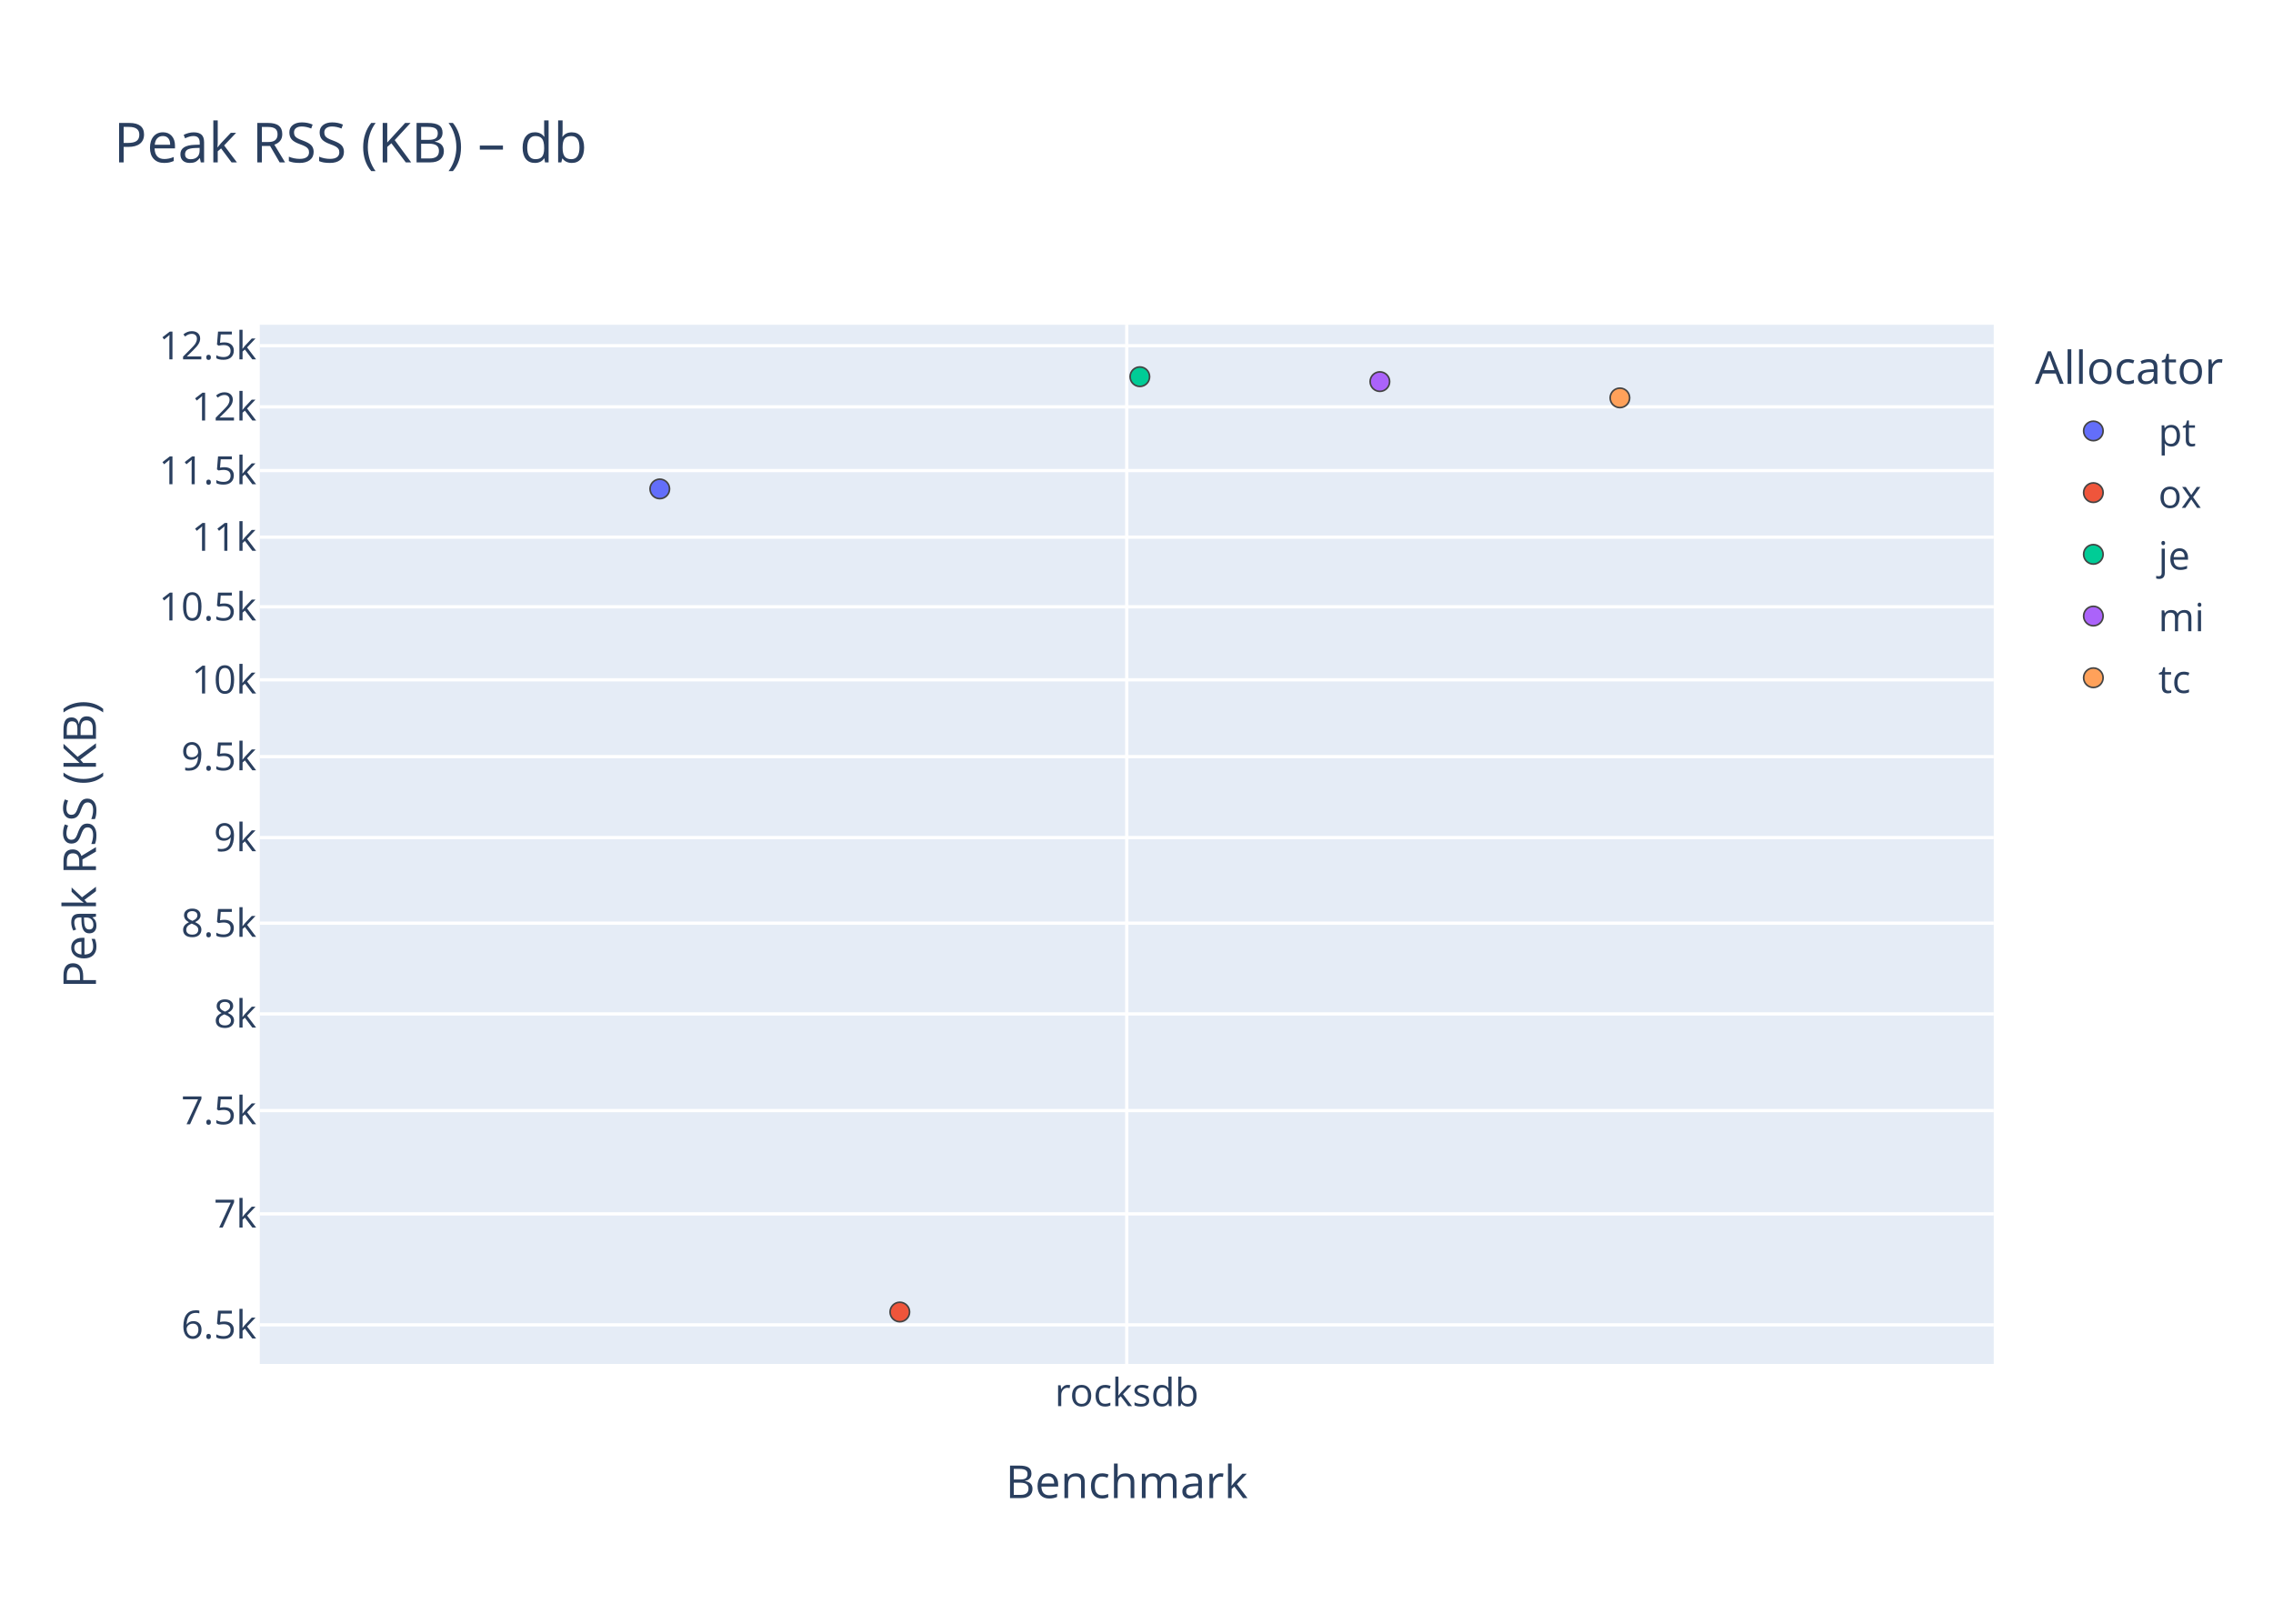
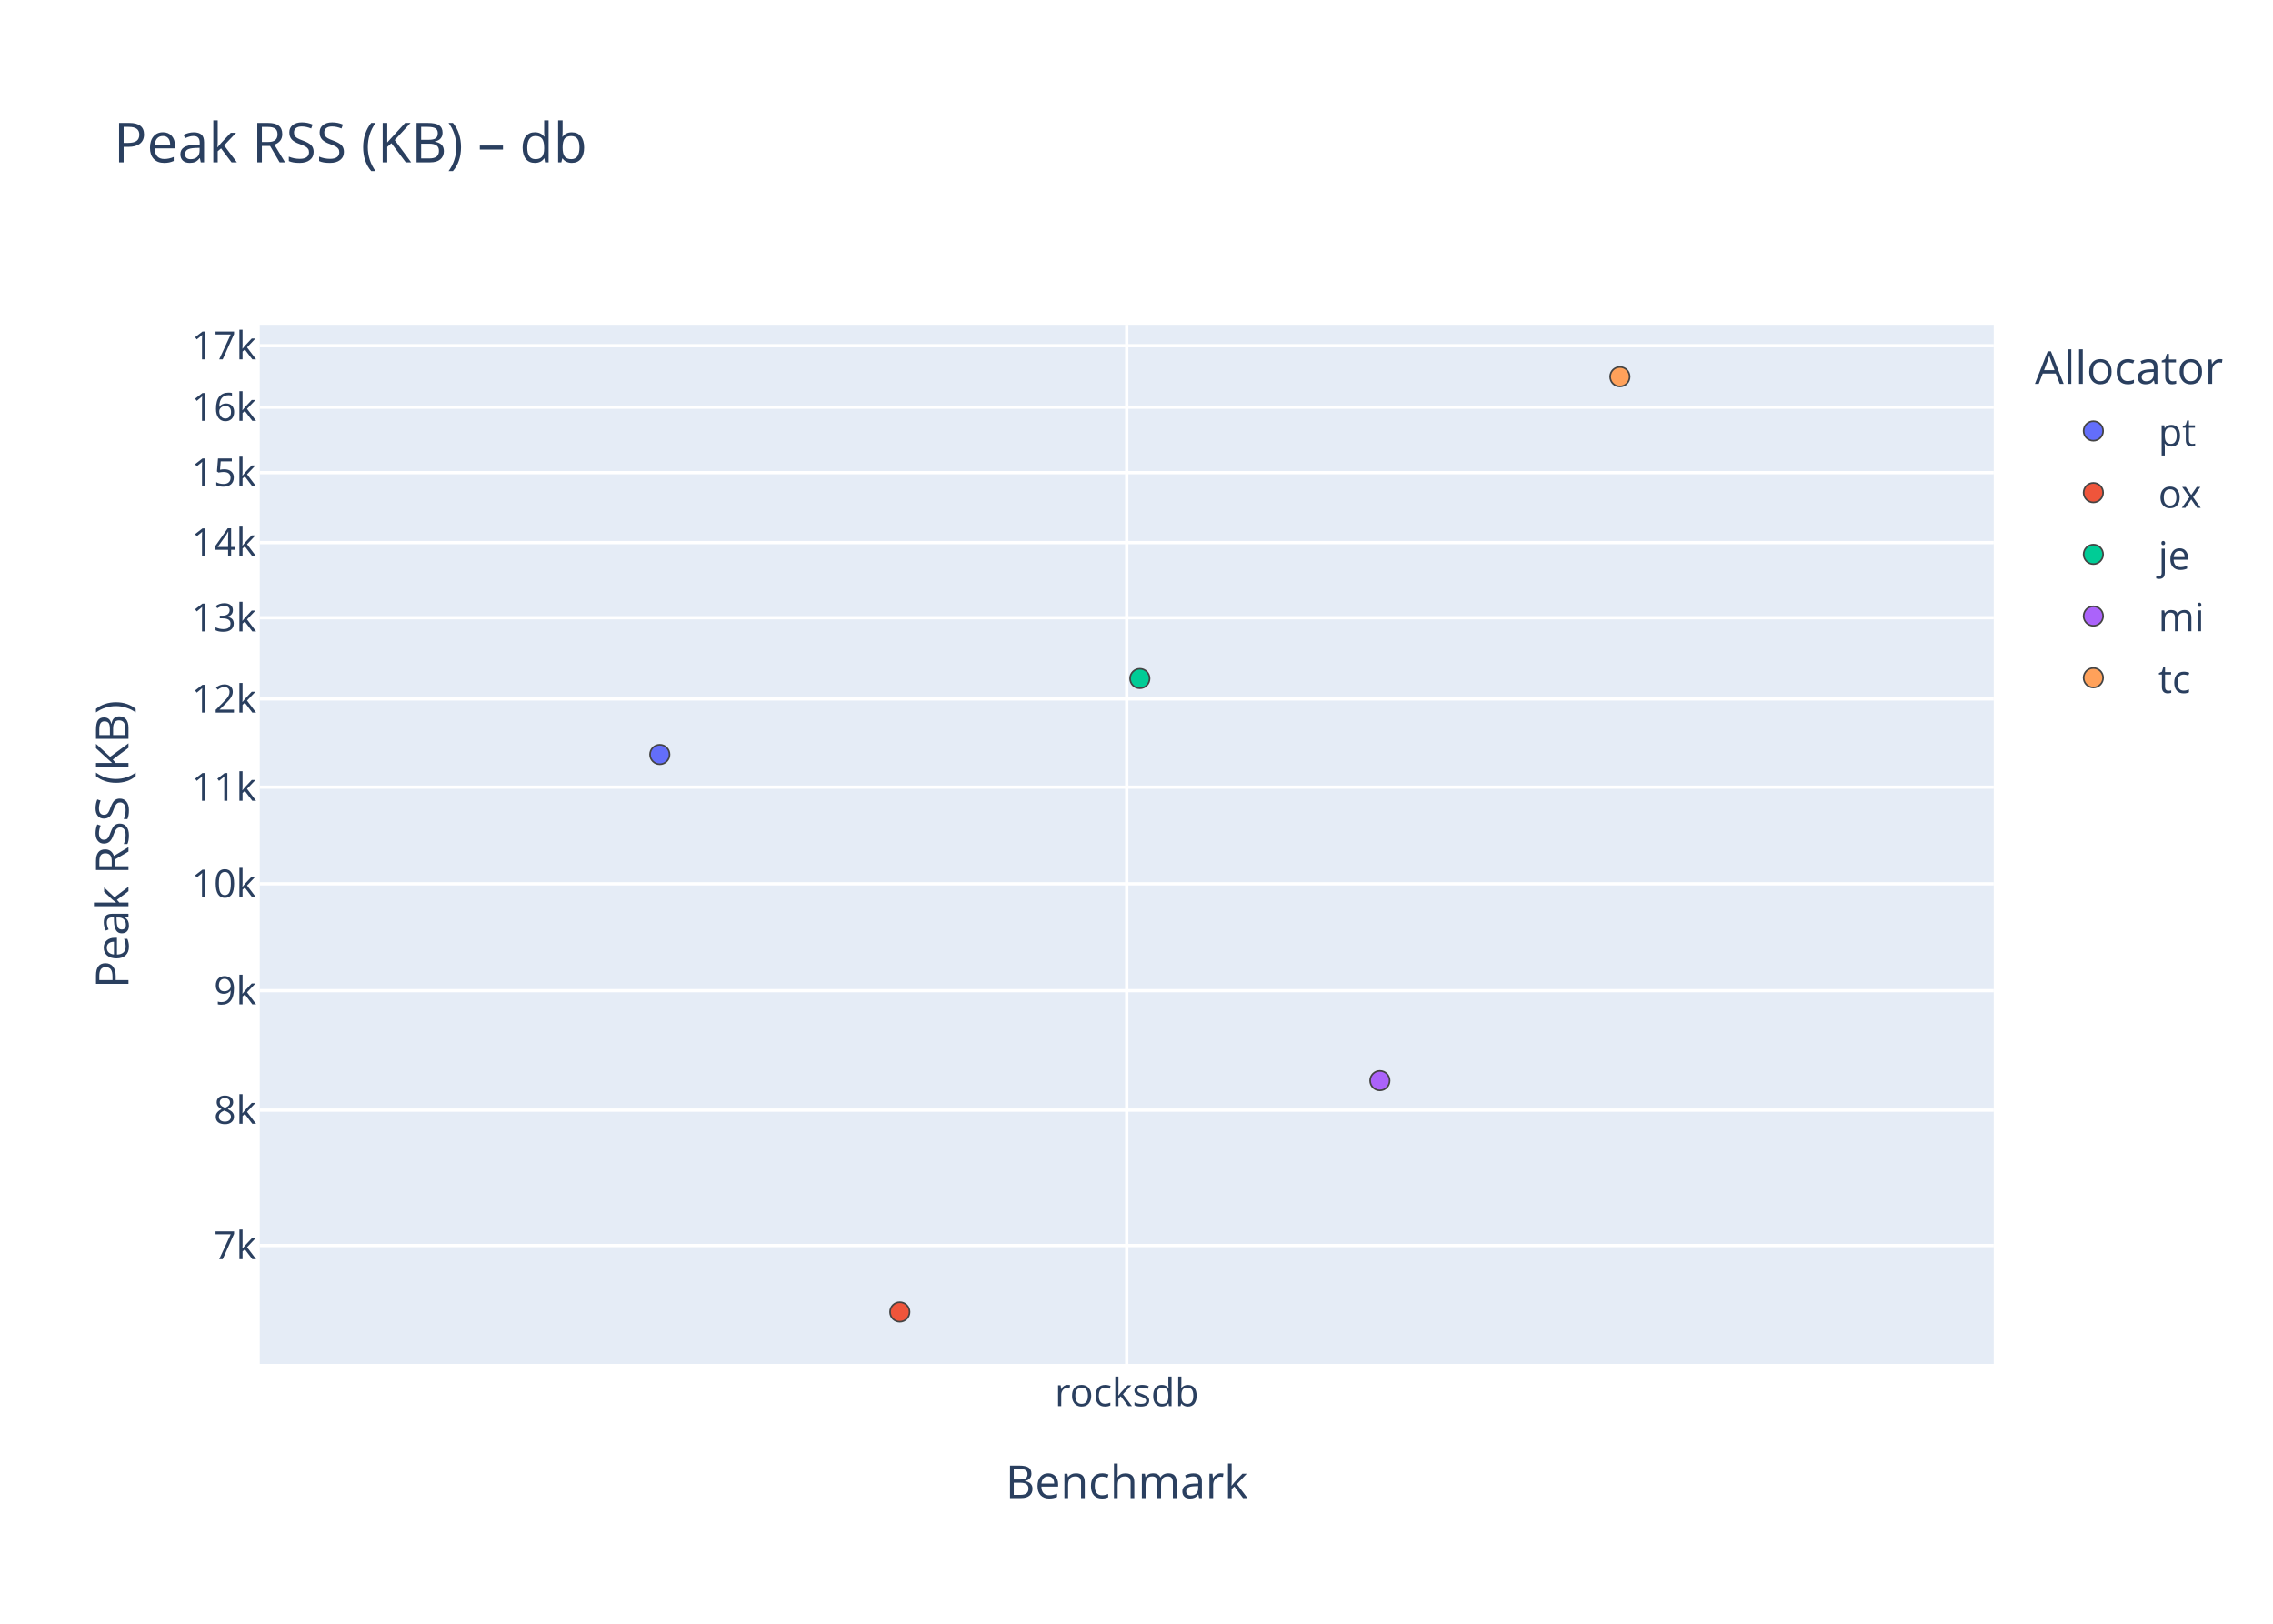
<svg xmlns="http://www.w3.org/2000/svg" class="main-svg" width="700" height="500" style="" viewBox="0 0 700 500">
  <rect x="0" y="0" width="700" height="500" style="fill: rgb(255, 255, 255); fill-opacity: 1;" />
-   <defs id="defs-42c702">
+   <defs id="defs-30ec5b">
    <g class="clips">
-       <clipPath id="clip42c702xyplot" class="plotclip">
+       <clipPath id="clip30ec5bxyplot" class="plotclip">
        <rect width="534" height="320" />
      </clipPath>
-       <clipPath class="axesclip" id="clip42c702x">
+       <clipPath class="axesclip" id="clip30ec5bx">
        <rect x="80" y="0" width="534" height="500" />
      </clipPath>
-       <clipPath class="axesclip" id="clip42c702y">
+       <clipPath class="axesclip" id="clip30ec5by">
        <rect x="0" y="100" width="700" height="320" />
      </clipPath>
-       <clipPath class="axesclip" id="clip42c702xy">
+       <clipPath class="axesclip" id="clip30ec5bxy">
        <rect x="80" y="100" width="534" height="320" />
      </clipPath>
    </g>
    <g class="gradients" />
    <g class="patterns" />
  </defs>
  <g class="bglayer">
    <rect class="bg" x="80" y="100" width="534" height="320" style="fill: rgb(229, 236, 246); fill-opacity: 1; stroke-width: 0;" />
  </g>
  <g class="layer-below">
    <g class="imagelayer" />
    <g class="shapelayer" />
  </g>
  <g class="cartesianlayer">
    <g class="subplot xy">
      <g class="layer-subplot">
        <g class="shapelayer" />
        <g class="imagelayer" />
      </g>
      <g class="minor-gridlayer">
        <g class="x" />
        <g class="y" />
      </g>
      <g class="gridlayer">
        <g class="x">
          <path class="xgrid crisp" transform="translate(347,0)" d="M0,100v320" style="stroke: rgb(255, 255, 255); stroke-opacity: 1; stroke-width: 1px;" />
        </g>
        <g class="y">
-           <path class="ygrid crisp" transform="translate(0,407.96)" d="M80,0h534" style="stroke: rgb(255, 255, 255); stroke-opacity: 1; stroke-width: 1px;" />
-           <path class="ygrid crisp" transform="translate(0,373.79)" d="M80,0h534" style="stroke: rgb(255, 255, 255); stroke-opacity: 1; stroke-width: 1px;" />
-           <path class="ygrid crisp" transform="translate(0,341.98)" d="M80,0h534" style="stroke: rgb(255, 255, 255); stroke-opacity: 1; stroke-width: 1px;" />
-           <path class="ygrid crisp" transform="translate(0,312.22)" d="M80,0h534" style="stroke: rgb(255, 255, 255); stroke-opacity: 1; stroke-width: 1px;" />
-           <path class="ygrid crisp" transform="translate(0,284.27)" d="M80,0h534" style="stroke: rgb(255, 255, 255); stroke-opacity: 1; stroke-width: 1px;" />
-           <path class="ygrid crisp" transform="translate(0,257.92)" d="M80,0h534" style="stroke: rgb(255, 255, 255); stroke-opacity: 1; stroke-width: 1px;" />
-           <path class="ygrid crisp" transform="translate(0,232.99)" d="M80,0h534" style="stroke: rgb(255, 255, 255); stroke-opacity: 1; stroke-width: 1px;" />
-           <path class="ygrid crisp" transform="translate(0,209.34)" d="M80,0h534" style="stroke: rgb(255, 255, 255); stroke-opacity: 1; stroke-width: 1px;" />
-           <path class="ygrid crisp" transform="translate(0,186.85)" d="M80,0h534" style="stroke: rgb(255, 255, 255); stroke-opacity: 1; stroke-width: 1px;" />
-           <path class="ygrid crisp" transform="translate(0,165.4)" d="M80,0h534" style="stroke: rgb(255, 255, 255); stroke-opacity: 1; stroke-width: 1px;" />
-           <path class="ygrid crisp" transform="translate(0,144.9)" d="M80,0h534" style="stroke: rgb(255, 255, 255); stroke-opacity: 1; stroke-width: 1px;" />
-           <path class="ygrid crisp" transform="translate(0,125.28)" d="M80,0h534" style="stroke: rgb(255, 255, 255); stroke-opacity: 1; stroke-width: 1px;" />
-           <path class="ygrid crisp" transform="translate(0,106.46)" d="M80,0h534" style="stroke: rgb(255, 255, 255); stroke-opacity: 1; stroke-width: 1px;" />
+           <path class="ygrid crisp" transform="translate(0,383.54)" d="M80,0h534" style="stroke: rgb(255, 255, 255); stroke-opacity: 1; stroke-width: 1px;" />
+           <path class="ygrid crisp" transform="translate(0,341.84)" d="M80,0h534" style="stroke: rgb(255, 255, 255); stroke-opacity: 1; stroke-width: 1px;" />
+           <path class="ygrid crisp" transform="translate(0,305.06)" d="M80,0h534" style="stroke: rgb(255, 255, 255); stroke-opacity: 1; stroke-width: 1px;" />
+           <path class="ygrid crisp" transform="translate(0,272.15)" d="M80,0h534" style="stroke: rgb(255, 255, 255); stroke-opacity: 1; stroke-width: 1px;" />
+           <path class="ygrid crisp" transform="translate(0,242.39)" d="M80,0h534" style="stroke: rgb(255, 255, 255); stroke-opacity: 1; stroke-width: 1px;" />
+           <path class="ygrid crisp" transform="translate(0,215.22)" d="M80,0h534" style="stroke: rgb(255, 255, 255); stroke-opacity: 1; stroke-width: 1px;" />
+           <path class="ygrid crisp" transform="translate(0,190.22)" d="M80,0h534" style="stroke: rgb(255, 255, 255); stroke-opacity: 1; stroke-width: 1px;" />
+           <path class="ygrid crisp" transform="translate(0,167.08)" d="M80,0h534" style="stroke: rgb(255, 255, 255); stroke-opacity: 1; stroke-width: 1px;" />
+           <path class="ygrid crisp" transform="translate(0,145.54)" d="M80,0h534" style="stroke: rgb(255, 255, 255); stroke-opacity: 1; stroke-width: 1px;" />
+           <path class="ygrid crisp" transform="translate(0,125.38)" d="M80,0h534" style="stroke: rgb(255, 255, 255); stroke-opacity: 1; stroke-width: 1px;" />
+           <path class="ygrid crisp" transform="translate(0,106.45)" d="M80,0h534" style="stroke: rgb(255, 255, 255); stroke-opacity: 1; stroke-width: 1px;" />
        </g>
      </g>
      <g class="zerolinelayer" />
      <g class="layer-between">
        <g class="shapelayer" />
        <g class="imagelayer" />
      </g>
      <path class="xlines-below" />
      <path class="ylines-below" />
      <g class="overlines-below" />
      <g class="xaxislayer-below" />
      <g class="yaxislayer-below" />
      <g class="overaxes-below" />
      <g class="overplot">
-         <g class="xy" transform="translate(80,100)" clip-path="url(#clip42c702xyplot)">
+         <g class="xy" transform="translate(80,100)" clip-path="url(#clip30ec5bxyplot)">
          <g class="boxlayer mlayer">
            <g class="trace boxes" style="opacity: 1;">
-               <path class="box" d="M93.29,50.55H145.03M93.29,50.55H145.03V50.55H93.29ZM119.16,50.55V50.55M119.16,50.55V50.55M106.22,50.55H132.1M106.22,50.55H132.1" style="vector-effect: none; stroke-width: 2px; stroke: rgb(255, 255, 255); stroke-opacity: 0; fill: rgb(255, 255, 255); fill-opacity: 0;" />
-               <g class="points">
-                 <path class="point" transform="translate(123.19,50.55)" d="M3,0A3,3 0 1,1 0,-3A3,3 0 0,1 3,0Z" style="opacity: 1; stroke-width: 0.5px; fill: rgb(99, 110, 250); fill-opacity: 1; stroke: rgb(68, 68, 68); stroke-opacity: 1;" />
+               <path class="box" d="M93.29,132.33H145.03M93.29,132.33H145.03V132.33H93.29ZM119.16,132.33V132.33M119.16,132.33V132.33M106.22,132.33H132.1M106.22,132.33H132.1" style="vector-effect: none; stroke-width: 2px; stroke: rgb(255, 255, 255); stroke-opacity: 0; fill: rgb(255, 255, 255); fill-opacity: 0;" />
+               <g class="points">
+                 <path class="point" transform="translate(123.19,132.33)" d="M3,0A3,3 0 1,1 0,-3A3,3 0 0,1 3,0Z" style="opacity: 1; stroke-width: 0.5px; fill: rgb(99, 110, 250); fill-opacity: 1; stroke: rgb(68, 68, 68); stroke-opacity: 1;" />
              </g>
            </g>
            <g class="trace boxes" style="opacity: 1;">
              <path class="box" d="M167.21,304H218.95M167.21,304H218.95V304H167.21ZM193.08,304V304M193.08,304V304M180.14,304H206.02M180.14,304H206.02" style="vector-effect: none; stroke-width: 2px; stroke: rgb(255, 255, 255); stroke-opacity: 0; fill: rgb(255, 255, 255); fill-opacity: 0;" />
              <g class="points">
                <path class="point" transform="translate(197.11,304)" d="M3,0A3,3 0 1,1 0,-3A3,3 0 0,1 3,0Z" style="opacity: 1; stroke-width: 0.5px; fill: rgb(239, 85, 59); fill-opacity: 1; stroke: rgb(68, 68, 68); stroke-opacity: 1;" />
              </g>
            </g>
            <g class="trace boxes" style="opacity: 1;">
-               <path class="box" d="M241.13,16H292.87M241.13,16H292.87V16H241.13ZM267,16V16M267,16V16M254.06,16H279.94M254.06,16H279.94" style="vector-effect: none; stroke-width: 2px; stroke: rgb(255, 255, 255); stroke-opacity: 0; fill: rgb(255, 255, 255); fill-opacity: 0;" />
-               <g class="points">
-                 <path class="point" transform="translate(271.03,16)" d="M3,0A3,3 0 1,1 0,-3A3,3 0 0,1 3,0Z" style="opacity: 1; stroke-width: 0.5px; fill: rgb(0, 204, 150); fill-opacity: 1; stroke: rgb(68, 68, 68); stroke-opacity: 1;" />
-               </g>
-             </g>
-             <g class="trace boxes" style="opacity: 1;">
-               <path class="box" d="M315.05,17.51H366.79M315.05,17.51H366.79V17.51H315.05ZM340.92,17.51V17.51M340.92,17.51V17.51M327.98,17.51H353.86M327.98,17.51H353.86" style="vector-effect: none; stroke-width: 2px; stroke: rgb(255, 255, 255); stroke-opacity: 0; fill: rgb(255, 255, 255); fill-opacity: 0;" />
-               <g class="points">
-                 <path class="point" transform="translate(344.95,17.51)" d="M3,0A3,3 0 1,1 0,-3A3,3 0 0,1 3,0Z" style="opacity: 1; stroke-width: 0.5px; fill: rgb(171, 99, 250); fill-opacity: 1; stroke: rgb(68, 68, 68); stroke-opacity: 1;" />
-               </g>
-             </g>
-             <g class="trace boxes" style="opacity: 1;">
-               <path class="box" d="M388.97,22.52H440.71M388.97,22.52H440.71V22.52H388.97ZM414.84,22.52V22.52M414.84,22.52V22.52M401.9,22.52H427.78M401.9,22.52H427.78" style="vector-effect: none; stroke-width: 2px; stroke: rgb(255, 255, 255); stroke-opacity: 0; fill: rgb(255, 255, 255); fill-opacity: 0;" />
-               <g class="points">
-                 <path class="point" transform="translate(418.87,22.52)" d="M3,0A3,3 0 1,1 0,-3A3,3 0 0,1 3,0Z" style="opacity: 1; stroke-width: 0.5px; fill: rgb(255, 161, 90); fill-opacity: 1; stroke: rgb(68, 68, 68); stroke-opacity: 1;" />
+               <path class="box" d="M241.13,108.93H292.87M241.13,108.93H292.87V108.93H241.13ZM267,108.93V108.93M267,108.93V108.93M254.06,108.93H279.94M254.06,108.93H279.94" style="vector-effect: none; stroke-width: 2px; stroke: rgb(255, 255, 255); stroke-opacity: 0; fill: rgb(255, 255, 255); fill-opacity: 0;" />
+               <g class="points">
+                 <path class="point" transform="translate(271.03,108.93)" d="M3,0A3,3 0 1,1 0,-3A3,3 0 0,1 3,0Z" style="opacity: 1; stroke-width: 0.5px; fill: rgb(0, 204, 150); fill-opacity: 1; stroke: rgb(68, 68, 68); stroke-opacity: 1;" />
+               </g>
+             </g>
+             <g class="trace boxes" style="opacity: 1;">
+               <path class="box" d="M315.05,232.76H366.79M315.05,232.76H366.79V232.76H315.05ZM340.92,232.76V232.76M340.92,232.76V232.76M327.98,232.76H353.86M327.98,232.76H353.86" style="vector-effect: none; stroke-width: 2px; stroke: rgb(255, 255, 255); stroke-opacity: 0; fill: rgb(255, 255, 255); fill-opacity: 0;" />
+               <g class="points">
+                 <path class="point" transform="translate(344.95,232.76)" d="M3,0A3,3 0 1,1 0,-3A3,3 0 0,1 3,0Z" style="opacity: 1; stroke-width: 0.5px; fill: rgb(171, 99, 250); fill-opacity: 1; stroke: rgb(68, 68, 68); stroke-opacity: 1;" />
+               </g>
+             </g>
+             <g class="trace boxes" style="opacity: 1;">
+               <path class="box" d="M388.97,16H440.71M388.97,16H440.71V16H388.97ZM414.84,16V16M414.84,16V16M401.9,16H427.78M401.9,16H427.78" style="vector-effect: none; stroke-width: 2px; stroke: rgb(255, 255, 255); stroke-opacity: 0; fill: rgb(255, 255, 255); fill-opacity: 0;" />
+               <g class="points">
+                 <path class="point" transform="translate(418.87,16)" d="M3,0A3,3 0 1,1 0,-3A3,3 0 0,1 3,0Z" style="opacity: 1; stroke-width: 0.5px; fill: rgb(255, 161, 90); fill-opacity: 1; stroke: rgb(68, 68, 68); stroke-opacity: 1;" />
              </g>
            </g>
          </g>
        </g>
      </g>
      <g class="zerolinelayer-above" />
      <path class="xlines-above crisp" d="M0,0" style="fill: none;" />
      <path class="ylines-above crisp" d="M0,0" style="fill: none;" />
      <g class="overlines-above" />
      <g class="xaxislayer-above">
        <g class="xtick">
          <text text-anchor="middle" x="0" y="433" transform="translate(347,0)" style="font-family: 'Open Sans', verdana, arial, sans-serif; font-size: 12px; fill: rgb(42, 63, 95); fill-opacity: 1; white-space: pre;">rocksdb</text>
        </g>
      </g>
      <g class="yaxislayer-above">
        <g class="ytick">
-           <text text-anchor="end" x="79" y="4.2" transform="translate(0,407.96)" style="font-family: 'Open Sans', verdana, arial, sans-serif; font-size: 12px; fill: rgb(42, 63, 95); fill-opacity: 1; white-space: pre;">6.5k</text>
-         </g>
-         <g class="ytick">
-           <text text-anchor="end" x="79" y="4.2" style="font-family: 'Open Sans', verdana, arial, sans-serif; font-size: 12px; fill: rgb(42, 63, 95); fill-opacity: 1; white-space: pre;" transform="translate(0,373.79)">7k</text>
-         </g>
-         <g class="ytick">
-           <text text-anchor="end" x="79" y="4.2" style="font-family: 'Open Sans', verdana, arial, sans-serif; font-size: 12px; fill: rgb(42, 63, 95); fill-opacity: 1; white-space: pre;" transform="translate(0,341.98)">7.5k</text>
-         </g>
-         <g class="ytick">
-           <text text-anchor="end" x="79" y="4.2" style="font-family: 'Open Sans', verdana, arial, sans-serif; font-size: 12px; fill: rgb(42, 63, 95); fill-opacity: 1; white-space: pre;" transform="translate(0,312.22)">8k</text>
-         </g>
-         <g class="ytick">
-           <text text-anchor="end" x="79" y="4.2" style="font-family: 'Open Sans', verdana, arial, sans-serif; font-size: 12px; fill: rgb(42, 63, 95); fill-opacity: 1; white-space: pre;" transform="translate(0,284.27)">8.5k</text>
-         </g>
-         <g class="ytick">
-           <text text-anchor="end" x="79" y="4.2" style="font-family: 'Open Sans', verdana, arial, sans-serif; font-size: 12px; fill: rgb(42, 63, 95); fill-opacity: 1; white-space: pre;" transform="translate(0,257.92)">9k</text>
-         </g>
-         <g class="ytick">
-           <text text-anchor="end" x="79" y="4.2" style="font-family: 'Open Sans', verdana, arial, sans-serif; font-size: 12px; fill: rgb(42, 63, 95); fill-opacity: 1; white-space: pre;" transform="translate(0,232.99)">9.5k</text>
-         </g>
-         <g class="ytick">
-           <text text-anchor="end" x="79" y="4.2" style="font-family: 'Open Sans', verdana, arial, sans-serif; font-size: 12px; fill: rgb(42, 63, 95); fill-opacity: 1; white-space: pre;" transform="translate(0,209.34)">10k</text>
-         </g>
-         <g class="ytick">
-           <text text-anchor="end" x="79" y="4.2" style="font-family: 'Open Sans', verdana, arial, sans-serif; font-size: 12px; fill: rgb(42, 63, 95); fill-opacity: 1; white-space: pre;" transform="translate(0,186.85)">10.5k</text>
-         </g>
-         <g class="ytick">
-           <text text-anchor="end" x="79" y="4.2" style="font-family: 'Open Sans', verdana, arial, sans-serif; font-size: 12px; fill: rgb(42, 63, 95); fill-opacity: 1; white-space: pre;" transform="translate(0,165.4)">11k</text>
-         </g>
-         <g class="ytick">
-           <text text-anchor="end" x="79" y="4.2" style="font-family: 'Open Sans', verdana, arial, sans-serif; font-size: 12px; fill: rgb(42, 63, 95); fill-opacity: 1; white-space: pre;" transform="translate(0,144.9)">11.5k</text>
-         </g>
-         <g class="ytick">
-           <text text-anchor="end" x="79" y="4.2" style="font-family: 'Open Sans', verdana, arial, sans-serif; font-size: 12px; fill: rgb(42, 63, 95); fill-opacity: 1; white-space: pre;" transform="translate(0,125.28)">12k</text>
-         </g>
-         <g class="ytick">
-           <text text-anchor="end" x="79" y="4.2" style="font-family: 'Open Sans', verdana, arial, sans-serif; font-size: 12px; fill: rgb(42, 63, 95); fill-opacity: 1; white-space: pre;" transform="translate(0,106.46)">12.5k</text>
+           <text text-anchor="end" x="79" y="4.2" transform="translate(0,383.54)" style="font-family: 'Open Sans', verdana, arial, sans-serif; font-size: 12px; fill: rgb(42, 63, 95); fill-opacity: 1; white-space: pre;">7k</text>
+         </g>
+         <g class="ytick">
+           <text text-anchor="end" x="79" y="4.2" style="font-family: 'Open Sans', verdana, arial, sans-serif; font-size: 12px; fill: rgb(42, 63, 95); fill-opacity: 1; white-space: pre;" transform="translate(0,341.84)">8k</text>
+         </g>
+         <g class="ytick">
+           <text text-anchor="end" x="79" y="4.2" style="font-family: 'Open Sans', verdana, arial, sans-serif; font-size: 12px; fill: rgb(42, 63, 95); fill-opacity: 1; white-space: pre;" transform="translate(0,305.06)">9k</text>
+         </g>
+         <g class="ytick">
+           <text text-anchor="end" x="79" y="4.2" style="font-family: 'Open Sans', verdana, arial, sans-serif; font-size: 12px; fill: rgb(42, 63, 95); fill-opacity: 1; white-space: pre;" transform="translate(0,272.15)">10k</text>
+         </g>
+         <g class="ytick">
+           <text text-anchor="end" x="79" y="4.2" style="font-family: 'Open Sans', verdana, arial, sans-serif; font-size: 12px; fill: rgb(42, 63, 95); fill-opacity: 1; white-space: pre;" transform="translate(0,242.39)">11k</text>
+         </g>
+         <g class="ytick">
+           <text text-anchor="end" x="79" y="4.2" style="font-family: 'Open Sans', verdana, arial, sans-serif; font-size: 12px; fill: rgb(42, 63, 95); fill-opacity: 1; white-space: pre;" transform="translate(0,215.22)">12k</text>
+         </g>
+         <g class="ytick">
+           <text text-anchor="end" x="79" y="4.2" style="font-family: 'Open Sans', verdana, arial, sans-serif; font-size: 12px; fill: rgb(42, 63, 95); fill-opacity: 1; white-space: pre;" transform="translate(0,190.22)">13k</text>
+         </g>
+         <g class="ytick">
+           <text text-anchor="end" x="79" y="4.2" style="font-family: 'Open Sans', verdana, arial, sans-serif; font-size: 12px; fill: rgb(42, 63, 95); fill-opacity: 1; white-space: pre;" transform="translate(0,167.08)">14k</text>
+         </g>
+         <g class="ytick">
+           <text text-anchor="end" x="79" y="4.2" style="font-family: 'Open Sans', verdana, arial, sans-serif; font-size: 12px; fill: rgb(42, 63, 95); fill-opacity: 1; white-space: pre;" transform="translate(0,145.54)">15k</text>
+         </g>
+         <g class="ytick">
+           <text text-anchor="end" x="79" y="4.2" style="font-family: 'Open Sans', verdana, arial, sans-serif; font-size: 12px; fill: rgb(42, 63, 95); fill-opacity: 1; white-space: pre;" transform="translate(0,125.38)">16k</text>
+         </g>
+         <g class="ytick">
+           <text text-anchor="end" x="79" y="4.2" style="font-family: 'Open Sans', verdana, arial, sans-serif; font-size: 12px; fill: rgb(42, 63, 95); fill-opacity: 1; white-space: pre;" transform="translate(0,106.45)">17k</text>
        </g>
      </g>
      <g class="overaxes-above" />
    </g>
  </g>
  <g class="polarlayer" />
  <g class="smithlayer" />
  <g class="ternarylayer" />
  <g class="geolayer" />
  <g class="funnelarealayer" />
  <g class="pielayer" />
  <g class="iciclelayer" />
  <g class="treemaplayer" />
  <g class="sunburstlayer" />
  <g class="glimages" />
-   <defs id="topdefs-42c702">
+   <defs id="topdefs-30ec5b">
    <g class="clips" />
-     <clipPath id="legend42c702">
+     <clipPath id="legend30ec5b">
      <rect width="63" height="124" x="0" y="0" />
    </clipPath>
  </defs>
  <g class="layer-above">
    <g class="imagelayer" />
    <g class="shapelayer" />
  </g>
  <g class="infolayer">
    <g class="legend" pointer-events="all" transform="translate(624.68,100)">
      <rect class="bg" shape-rendering="crispEdges" style="stroke: rgb(68, 68, 68); stroke-opacity: 1; fill: rgb(255, 255, 255); fill-opacity: 1; stroke-width: 0px;" width="63" height="124" x="0" y="0" />
-       <g class="scrollbox" transform="" clip-path="url(#legend42c702)">
+       <g class="scrollbox" transform="" clip-path="url(#legend30ec5b)">
        <text class="legendtitletext" text-anchor="start" x="2" y="18.2" style="font-family: 'Open Sans', verdana, arial, sans-serif; font-size: 14px; fill: rgb(42, 63, 95); fill-opacity: 1; white-space: pre;">Allocator</text>
        <g class="groups" transform="">
          <g class="traces" transform="translate(0,32.7)" style="opacity: 1;">
            <text class="legendtext" text-anchor="start" x="40" y="4.68" style="font-family: 'Open Sans', verdana, arial, sans-serif; font-size: 12px; fill: rgb(42, 63, 95); fill-opacity: 1; white-space: pre;">pt</text>
            <g class="layers" style="opacity: 1;">
              <g class="legendfill" />
              <g class="legendlines" />
              <g class="legendsymbols">
                <g class="legendpoints">
                  <path class="legendbox" d="M3,0A3,3 0 1,1 0,-3A3,3 0 0,1 3,0Z" transform="translate(20,0)" style="opacity: 1; stroke-width: 0.5px; fill: rgb(99, 110, 250); fill-opacity: 1; stroke: rgb(68, 68, 68); stroke-opacity: 1;" />
                </g>
              </g>
            </g>
            <rect class="legendtoggle" x="0" y="-9.5" width="54.219" height="19" style="fill: rgb(0, 0, 0); fill-opacity: 0;" />
          </g>
        </g>
        <g class="groups" transform="">
          <g class="traces" transform="translate(0,51.7)" style="opacity: 1;">
            <text class="legendtext" text-anchor="start" x="40" y="4.68" style="font-family: 'Open Sans', verdana, arial, sans-serif; font-size: 12px; fill: rgb(42, 63, 95); fill-opacity: 1; white-space: pre;">ox</text>
            <g class="layers" style="opacity: 1;">
              <g class="legendfill" />
              <g class="legendlines" />
              <g class="legendsymbols">
                <g class="legendpoints">
                  <path class="legendbox" d="M3,0A3,3 0 1,1 0,-3A3,3 0 0,1 3,0Z" transform="translate(20,0)" style="opacity: 1; stroke-width: 0.5px; fill: rgb(239, 85, 59); fill-opacity: 1; stroke: rgb(68, 68, 68); stroke-opacity: 1;" />
                </g>
              </g>
            </g>
            <rect class="legendtoggle" x="0" y="-9.5" width="54.219" height="19" style="fill: rgb(0, 0, 0); fill-opacity: 0;" />
          </g>
        </g>
        <g class="groups" transform="">
          <g class="traces" transform="translate(0,70.7)" style="opacity: 1;">
            <text class="legendtext" text-anchor="start" x="40" y="4.68" style="font-family: 'Open Sans', verdana, arial, sans-serif; font-size: 12px; fill: rgb(42, 63, 95); fill-opacity: 1; white-space: pre;">je</text>
            <g class="layers" style="opacity: 1;">
              <g class="legendfill" />
              <g class="legendlines" />
              <g class="legendsymbols">
                <g class="legendpoints">
                  <path class="legendbox" d="M3,0A3,3 0 1,1 0,-3A3,3 0 0,1 3,0Z" transform="translate(20,0)" style="opacity: 1; stroke-width: 0.5px; fill: rgb(0, 204, 150); fill-opacity: 1; stroke: rgb(68, 68, 68); stroke-opacity: 1;" />
                </g>
              </g>
            </g>
            <rect class="legendtoggle" x="0" y="-9.5" width="54.219" height="19" style="fill: rgb(0, 0, 0); fill-opacity: 0;" />
          </g>
        </g>
        <g class="groups" transform="">
          <g class="traces" transform="translate(0,89.7)" style="opacity: 1;">
            <text class="legendtext" text-anchor="start" x="40" y="4.68" style="font-family: 'Open Sans', verdana, arial, sans-serif; font-size: 12px; fill: rgb(42, 63, 95); fill-opacity: 1; white-space: pre;">mi</text>
            <g class="layers" style="opacity: 1;">
              <g class="legendfill" />
              <g class="legendlines" />
              <g class="legendsymbols">
                <g class="legendpoints">
                  <path class="legendbox" d="M3,0A3,3 0 1,1 0,-3A3,3 0 0,1 3,0Z" transform="translate(20,0)" style="opacity: 1; stroke-width: 0.5px; fill: rgb(171, 99, 250); fill-opacity: 1; stroke: rgb(68, 68, 68); stroke-opacity: 1;" />
                </g>
              </g>
            </g>
            <rect class="legendtoggle" x="0" y="-9.5" width="54.219" height="19" style="fill: rgb(0, 0, 0); fill-opacity: 0;" />
          </g>
        </g>
        <g class="groups" transform="">
          <g class="traces" transform="translate(0,108.7)" style="opacity: 1;">
            <text class="legendtext" text-anchor="start" x="40" y="4.68" style="font-family: 'Open Sans', verdana, arial, sans-serif; font-size: 12px; fill: rgb(42, 63, 95); fill-opacity: 1; white-space: pre;">tc</text>
            <g class="layers" style="opacity: 1;">
              <g class="legendfill" />
              <g class="legendlines" />
              <g class="legendsymbols">
                <g class="legendpoints">
                  <path class="legendbox" d="M3,0A3,3 0 1,1 0,-3A3,3 0 0,1 3,0Z" transform="translate(20,0)" style="opacity: 1; stroke-width: 0.5px; fill: rgb(255, 161, 90); fill-opacity: 1; stroke: rgb(68, 68, 68); stroke-opacity: 1;" />
                </g>
              </g>
            </g>
            <rect class="legendtoggle" x="0" y="-9.5" width="54.219" height="19" style="fill: rgb(0, 0, 0); fill-opacity: 0;" />
          </g>
        </g>
      </g>
      <rect class="scrollbar" rx="20" ry="3" width="0" height="0" style="fill: rgb(128, 139, 164); fill-opacity: 1;" x="0" y="0" />
    </g>
    <g class="g-gtitle">
      <text class="gtitle" x="35" y="50" text-anchor="start" dy="0em" style="opacity: 1; font-family: 'Open Sans', verdana, arial, sans-serif; font-size: 17px; fill: rgb(42, 63, 95); fill-opacity: 1; white-space: pre;">Peak RSS (KB) – db</text>
    </g>
    <g class="g-xtitle">
      <text class="xtitle" x="347" y="461.3" text-anchor="middle" style="opacity: 1; font-family: 'Open Sans', verdana, arial, sans-serif; font-size: 14px; fill: rgb(42, 63, 95); fill-opacity: 1; white-space: pre;">Benchmark</text>
    </g>
    <g class="g-ytitle">
-       <text class="ytitle" transform="rotate(-90,29.55313,260)" x="29.553" y="260" text-anchor="middle" style="opacity: 1; font-family: 'Open Sans', verdana, arial, sans-serif; font-size: 14px; fill: rgb(42, 63, 95); fill-opacity: 1; white-space: pre;">Peak RSS (KB)</text>
+       <text class="ytitle" transform="rotate(-90,39.56875,260)" x="39.569" y="260" text-anchor="middle" style="opacity: 1; font-family: 'Open Sans', verdana, arial, sans-serif; font-size: 14px; fill: rgb(42, 63, 95); fill-opacity: 1; white-space: pre;">Peak RSS (KB)</text>
    </g>
  </g>
</svg>
